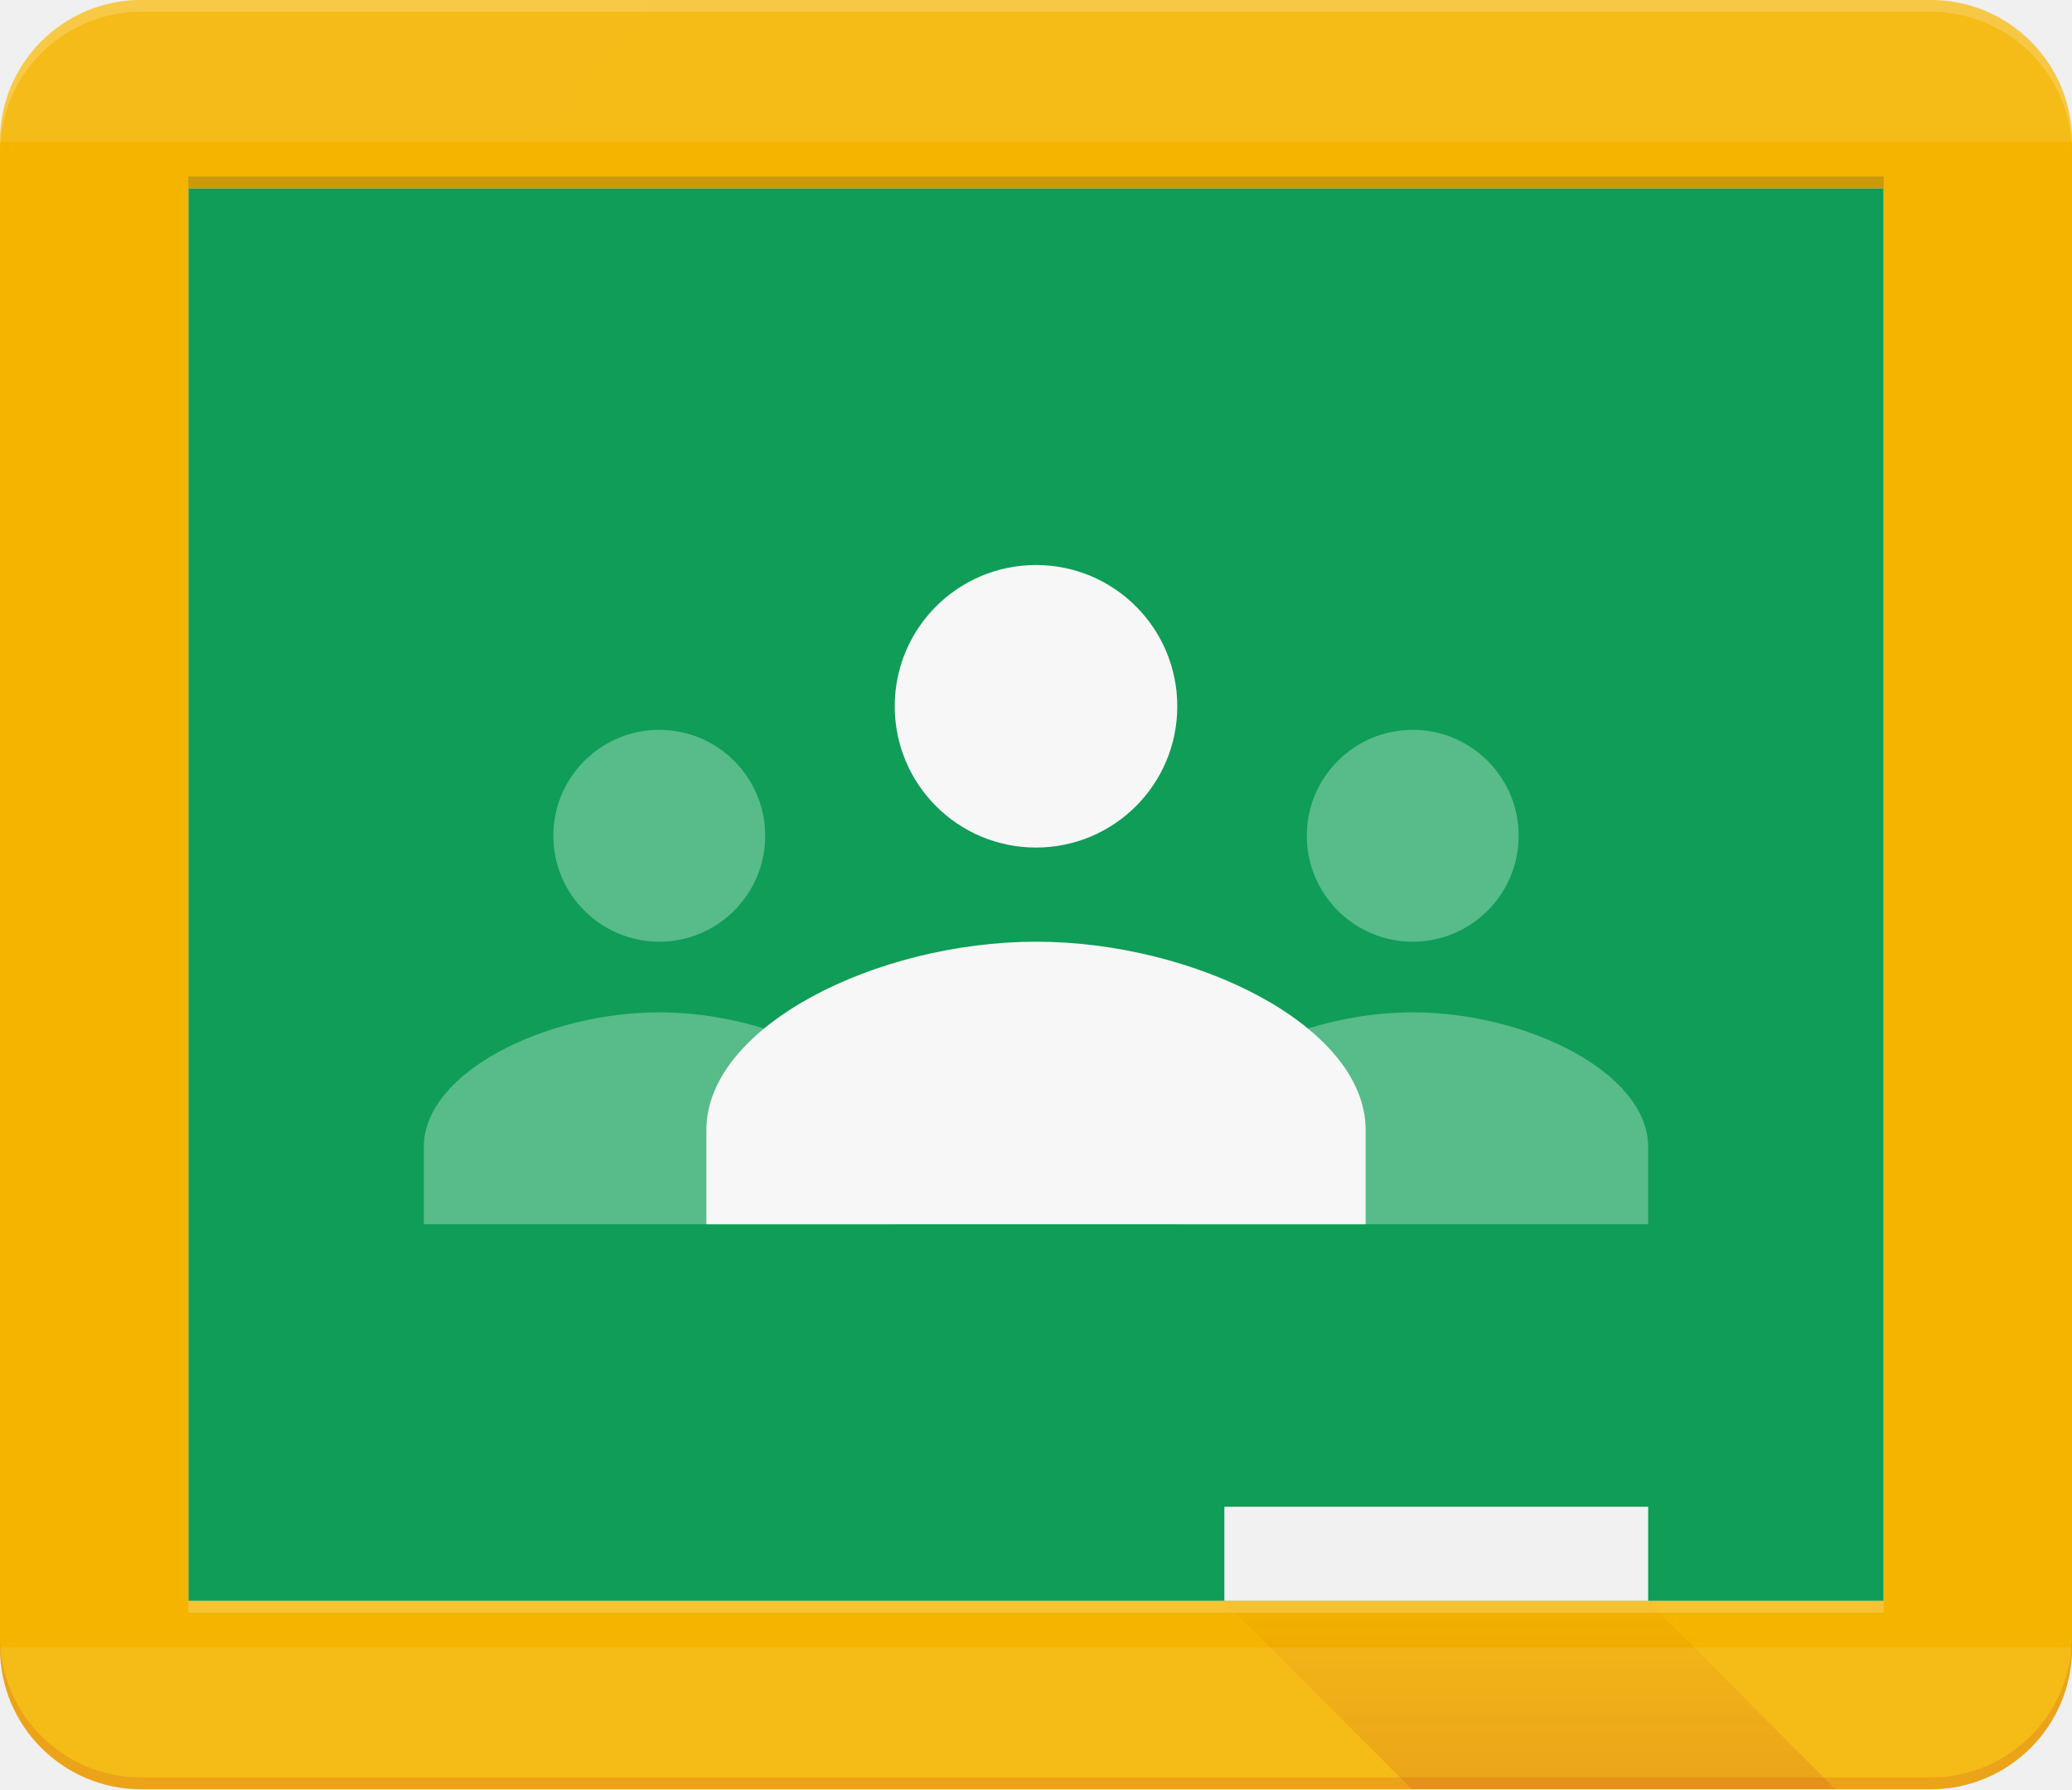
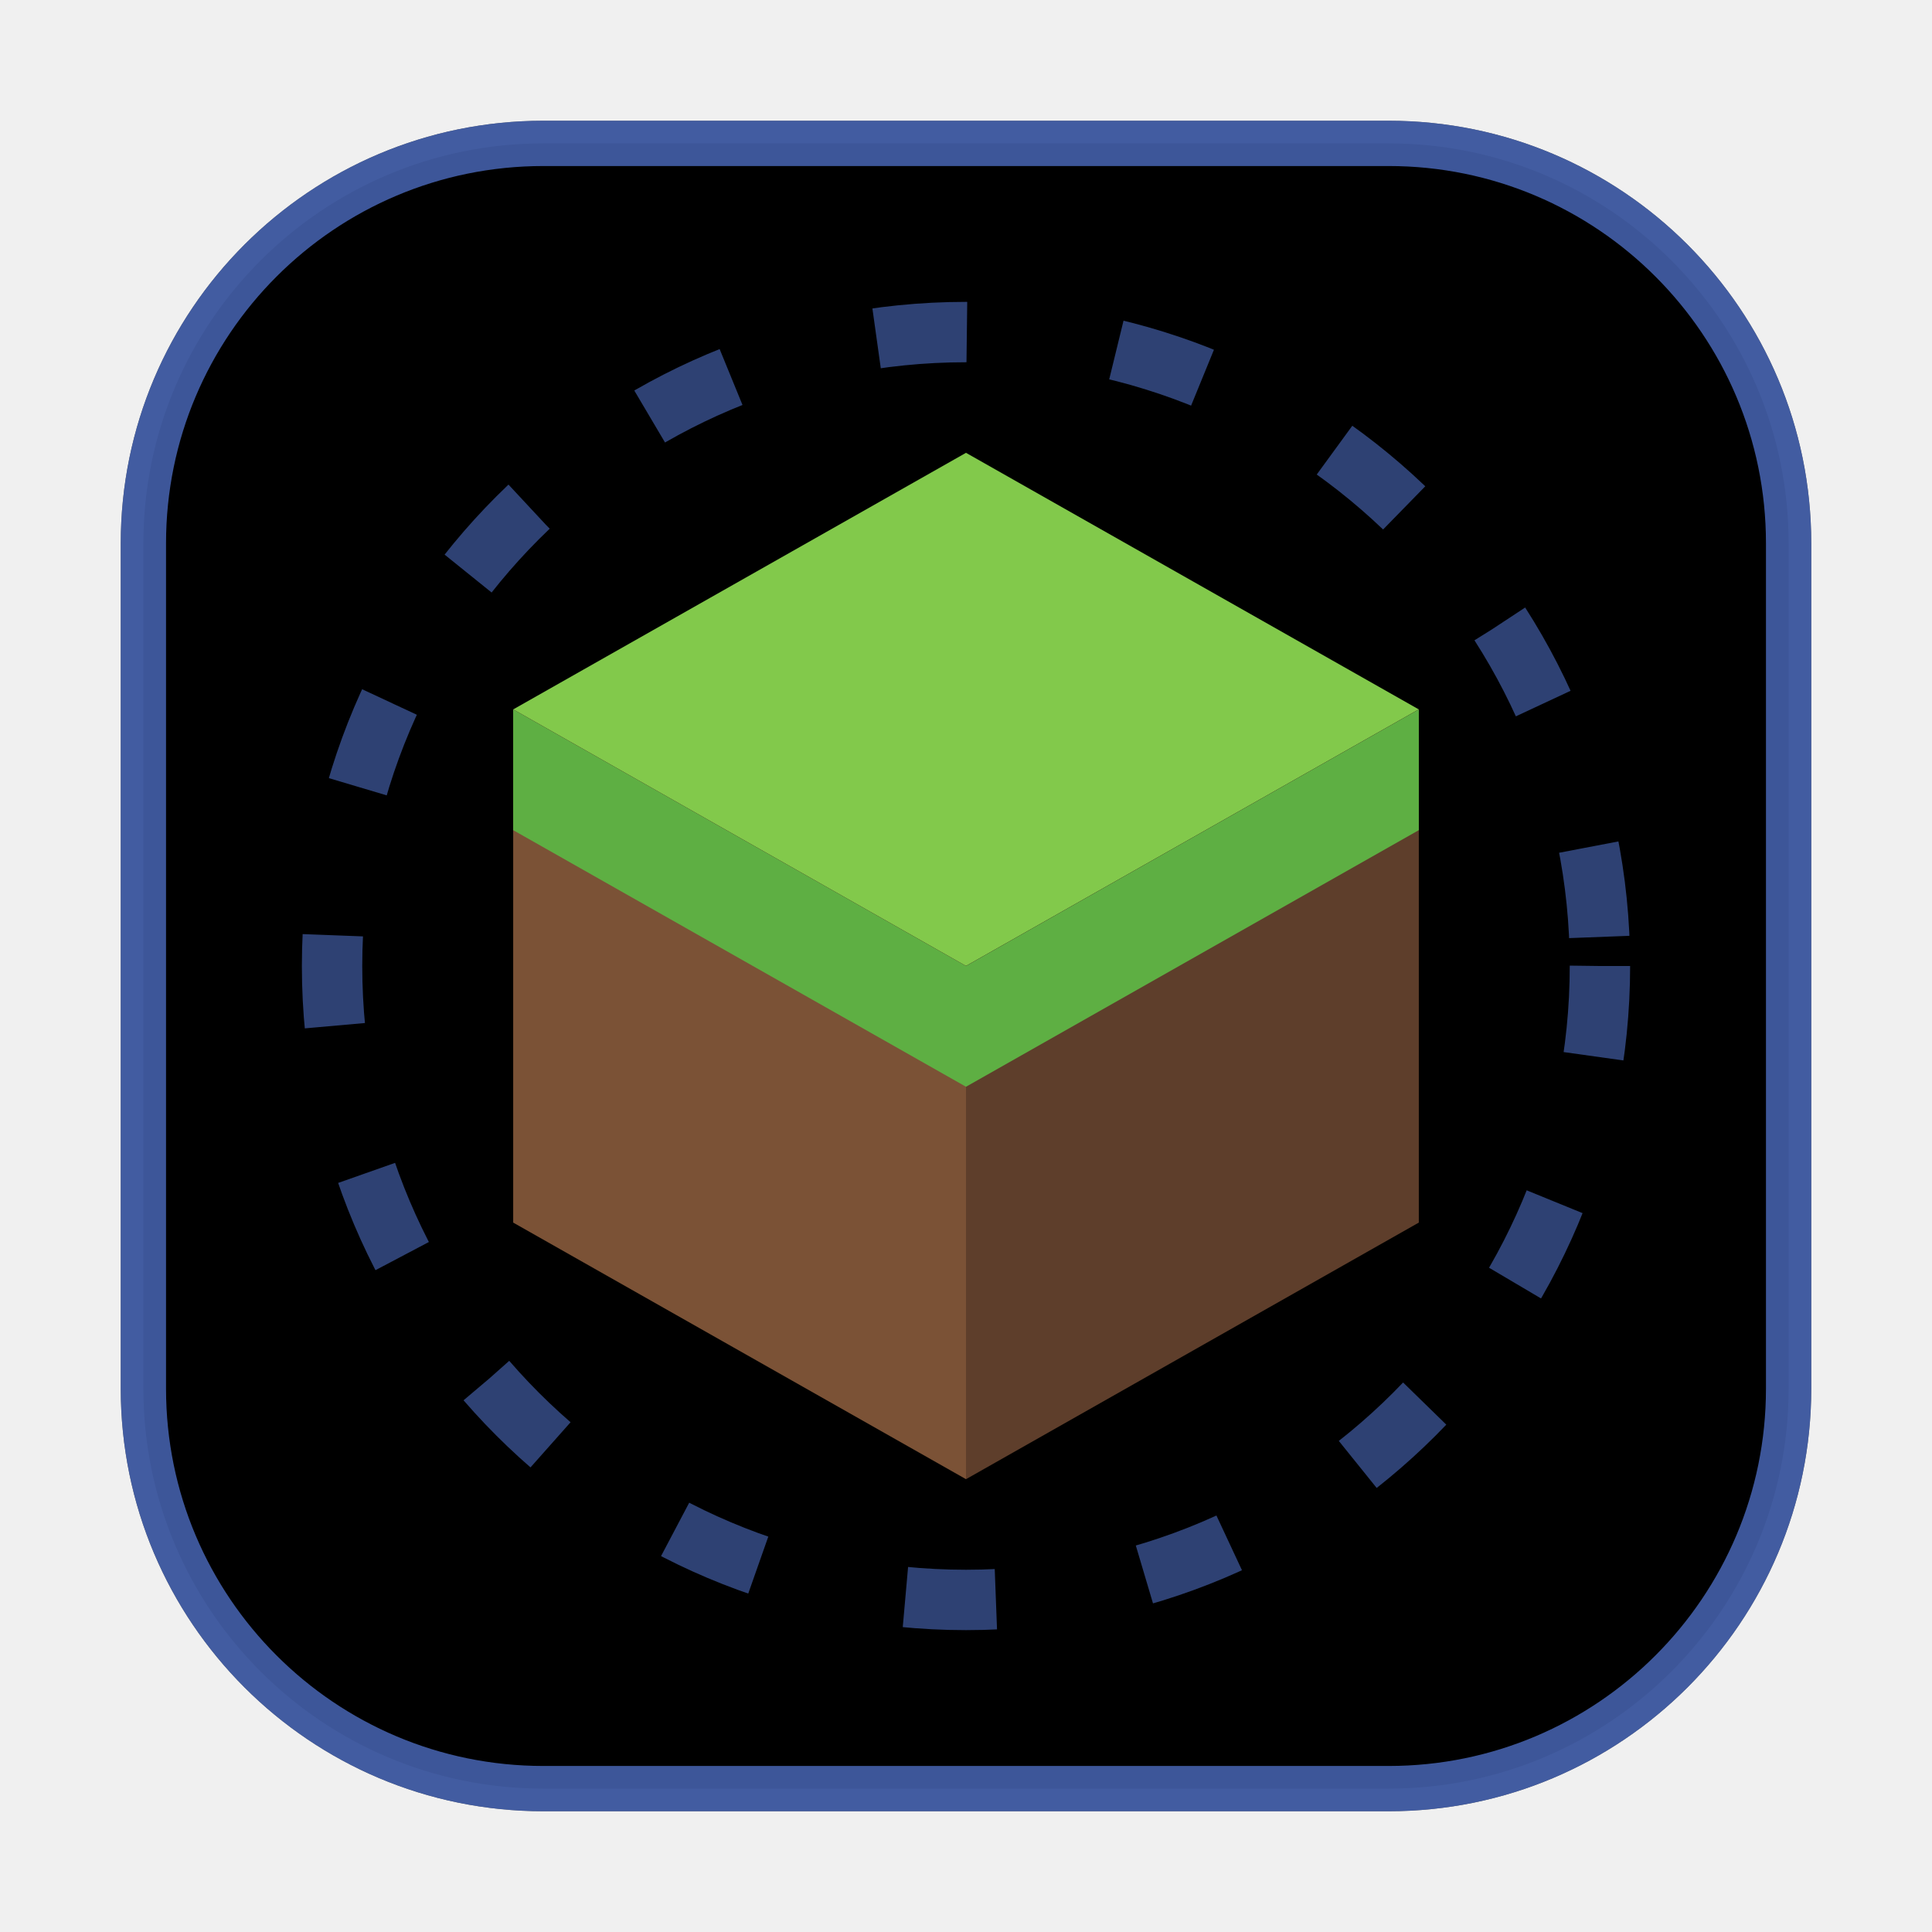
- <svg xmlns="http://www.w3.org/2000/svg" viewBox="0 0 333333 287879" shape-rendering="geometricPrecision" text-rendering="geometricPrecision" image-rendering="optimizeQuality" fill-rule="evenodd" clip-rule="evenodd">
-   <defs>
-     <mask id="id0">
-       <linearGradient id="id1" gradientUnits="userSpaceOnUse" x1="246054" y1="287879" x2="246054" y2="257576">
-         <stop offset="0" stop-opacity=".2" stop-color="#fff" />
-         <stop offset="1" stop-opacity=".02" stop-color="#fff" />
-       </linearGradient>
-       <path fill="url(#id1)" d="M196693 257426h98722v30603h-98722z" />
-     </mask>
-     <mask id="id2">
-       <radialGradient id="id3" gradientUnits="userSpaceOnUse" cx="-1213540" cy="-1071900" r="17594400" fx="-1213540" fy="-1071900">
-         <stop offset="0" stop-opacity=".102" stop-color="#fff" />
-         <stop offset="1" stop-opacity="0" stop-color="#fff" />
-         <stop offset="1" stop-color="#fff" />
-       </radialGradient>
-       <path fill="url(#id3)" d="M-150-150h333633v288179H-150z" />
-     </mask>
-     <radialGradient id="id5" gradientUnits="userSpaceOnUse" cx="13333.5" cy="8636.22" r="166667" fx="13333.5" fy="8636.22">
-       <stop offset="0" stop-color="#fff" />
-       <stop offset="1" stop-color="#fff" />
-       <stop offset="1" stop-color="#fff" />
-     </radialGradient>
-     <linearGradient id="id4" gradientUnits="userSpaceOnUse" x1="246054" y1="287879" x2="246054" y2="257576">
-       <stop offset="0" stop-color="#bf360c" />
-       <stop offset="1" stop-color="#bf360c" />
-     </linearGradient>
-     <style>.fil5{fill:#fff;fill-opacity:.2}</style>
-   </defs>
-   <g id="Layer_x0020_1">
-     <g id="google-classroom.svg">
-       <path fill="#0f9d58" d="M30303 30303h272727v227273H30303z" />
-       <path d="M227272 151515c9407 0 17046-7639 17046-17045 0-9407-7639-17046-17046-17046-9406 0-17045 7639-17045 17046 0 9406 7639 17045 17045 17045zm0 11364c-18245 0-37879 9659-37879 21654v12437h75758v-12437c0-11995-19634-21654-37879-21654zm-121212-11364c9406 0 17045-7639 17045-17045 0-9407-7639-17046-17045-17046-9407 0-17046 7639-17046 17046 0 9406 7639 17045 17046 17045zm0 11364c-18245 0-37879 9659-37879 21654v12437h75758v-12437c0-11995-19634-21654-37879-21654z" fill="#57bb8a" />
-       <path d="M166667 136364c12563 0 22727-10164 22727-22728 0-12563-10164-22727-22727-22727s-22727 10164-22727 22727 10164 22728 22727 22728zm0 15151c-25568 0-53030 13573-53030 30303v15152h106061v-15152c0-16730-27462-30303-53030-30303z" fill="#f7f7f7" />
-       <path fill="#f1f1f1" d="M196970 242424h68182v15152h-68182z" />
-       <path d="M310606 0H22727C10164 0 0 10164 0 22727v242424c0 12563 10164 22727 22727 22727h287879c12563 0 22727-10164 22727-22727V22727C333333 10164 323169 0 310606 0zm-7576 257576H30302V30304h272728v227272z" fill="#f4b400" />
-       <path class="fil5" d="M310606 0H22727C10164 0 0 10164 0 22727v1894C0 12058 10164 1894 22727 1894h287879c12563 0 22727 10164 22727 22727v-1894C333333 10164 323169 0 310606 0z" />
-       <path d="M310606 285985H22727C10164 285985 0 275821 0 263258v1894c0 12563 10164 22727 22727 22727h287879c12563 0 22727-10164 22727-22727v-1894c0 12563-10164 22727-22727 22727z" fill="#bf360c" fill-opacity=".2" />
-       <path mask="url(#id0)" fill="url(#id4)" d="M265025 257576h-68182l30303 30303h68119z" />
-       <path fill="#263238" fill-opacity=".2" d="M30303 28409h272727v1894H30303z" />
-       <path class="fil5" d="M30303 257576h272727v1894H30303z" />
-       <path d="M310606 0H22727C10164 0 0 10164 0 22727v242424c0 12563 10164 22727 22727 22727h287879c12563 0 22727-10164 22727-22727V22727C333333 10164 323169 0 310606 0z" mask="url(#id2)" fill="url(#id5)" />
-     </g>
-   </g>
+ <svg xmlns="http://www.w3.org/2000/svg" viewBox="0 0 64 64">
+   <rect x="4" y="4" width="56" height="56" rx="14" fill="#0D0F13" />
+   <rect x="4.75" y="4.75" width="54.5" height="54.5" rx="13.25" stroke="#6690FF" stroke-opacity="0.6" stroke-width="1.5" />
+   <circle cx="32" cy="32" r="21" stroke="#6690FF" stroke-opacity="0.45" stroke-width="2" stroke-dasharray="3 5" />
+   <path d="M32 15L47 23.5L32 32L17 23.5L32 15Z" fill="#82C94B" />
+   <path d="M17 23.5L32 32V49L17 40.5V23.5Z" fill="#7B5236" />
+   <path d="M47 23.5L32 32V49L47 40.5V23.5Z" fill="#5E3E2B" />
+   <path d="M17 23.5L32 32L47 23.5V27.5L32 36L17 27.5V23.5Z" fill="#5EAF43" />
</svg>
